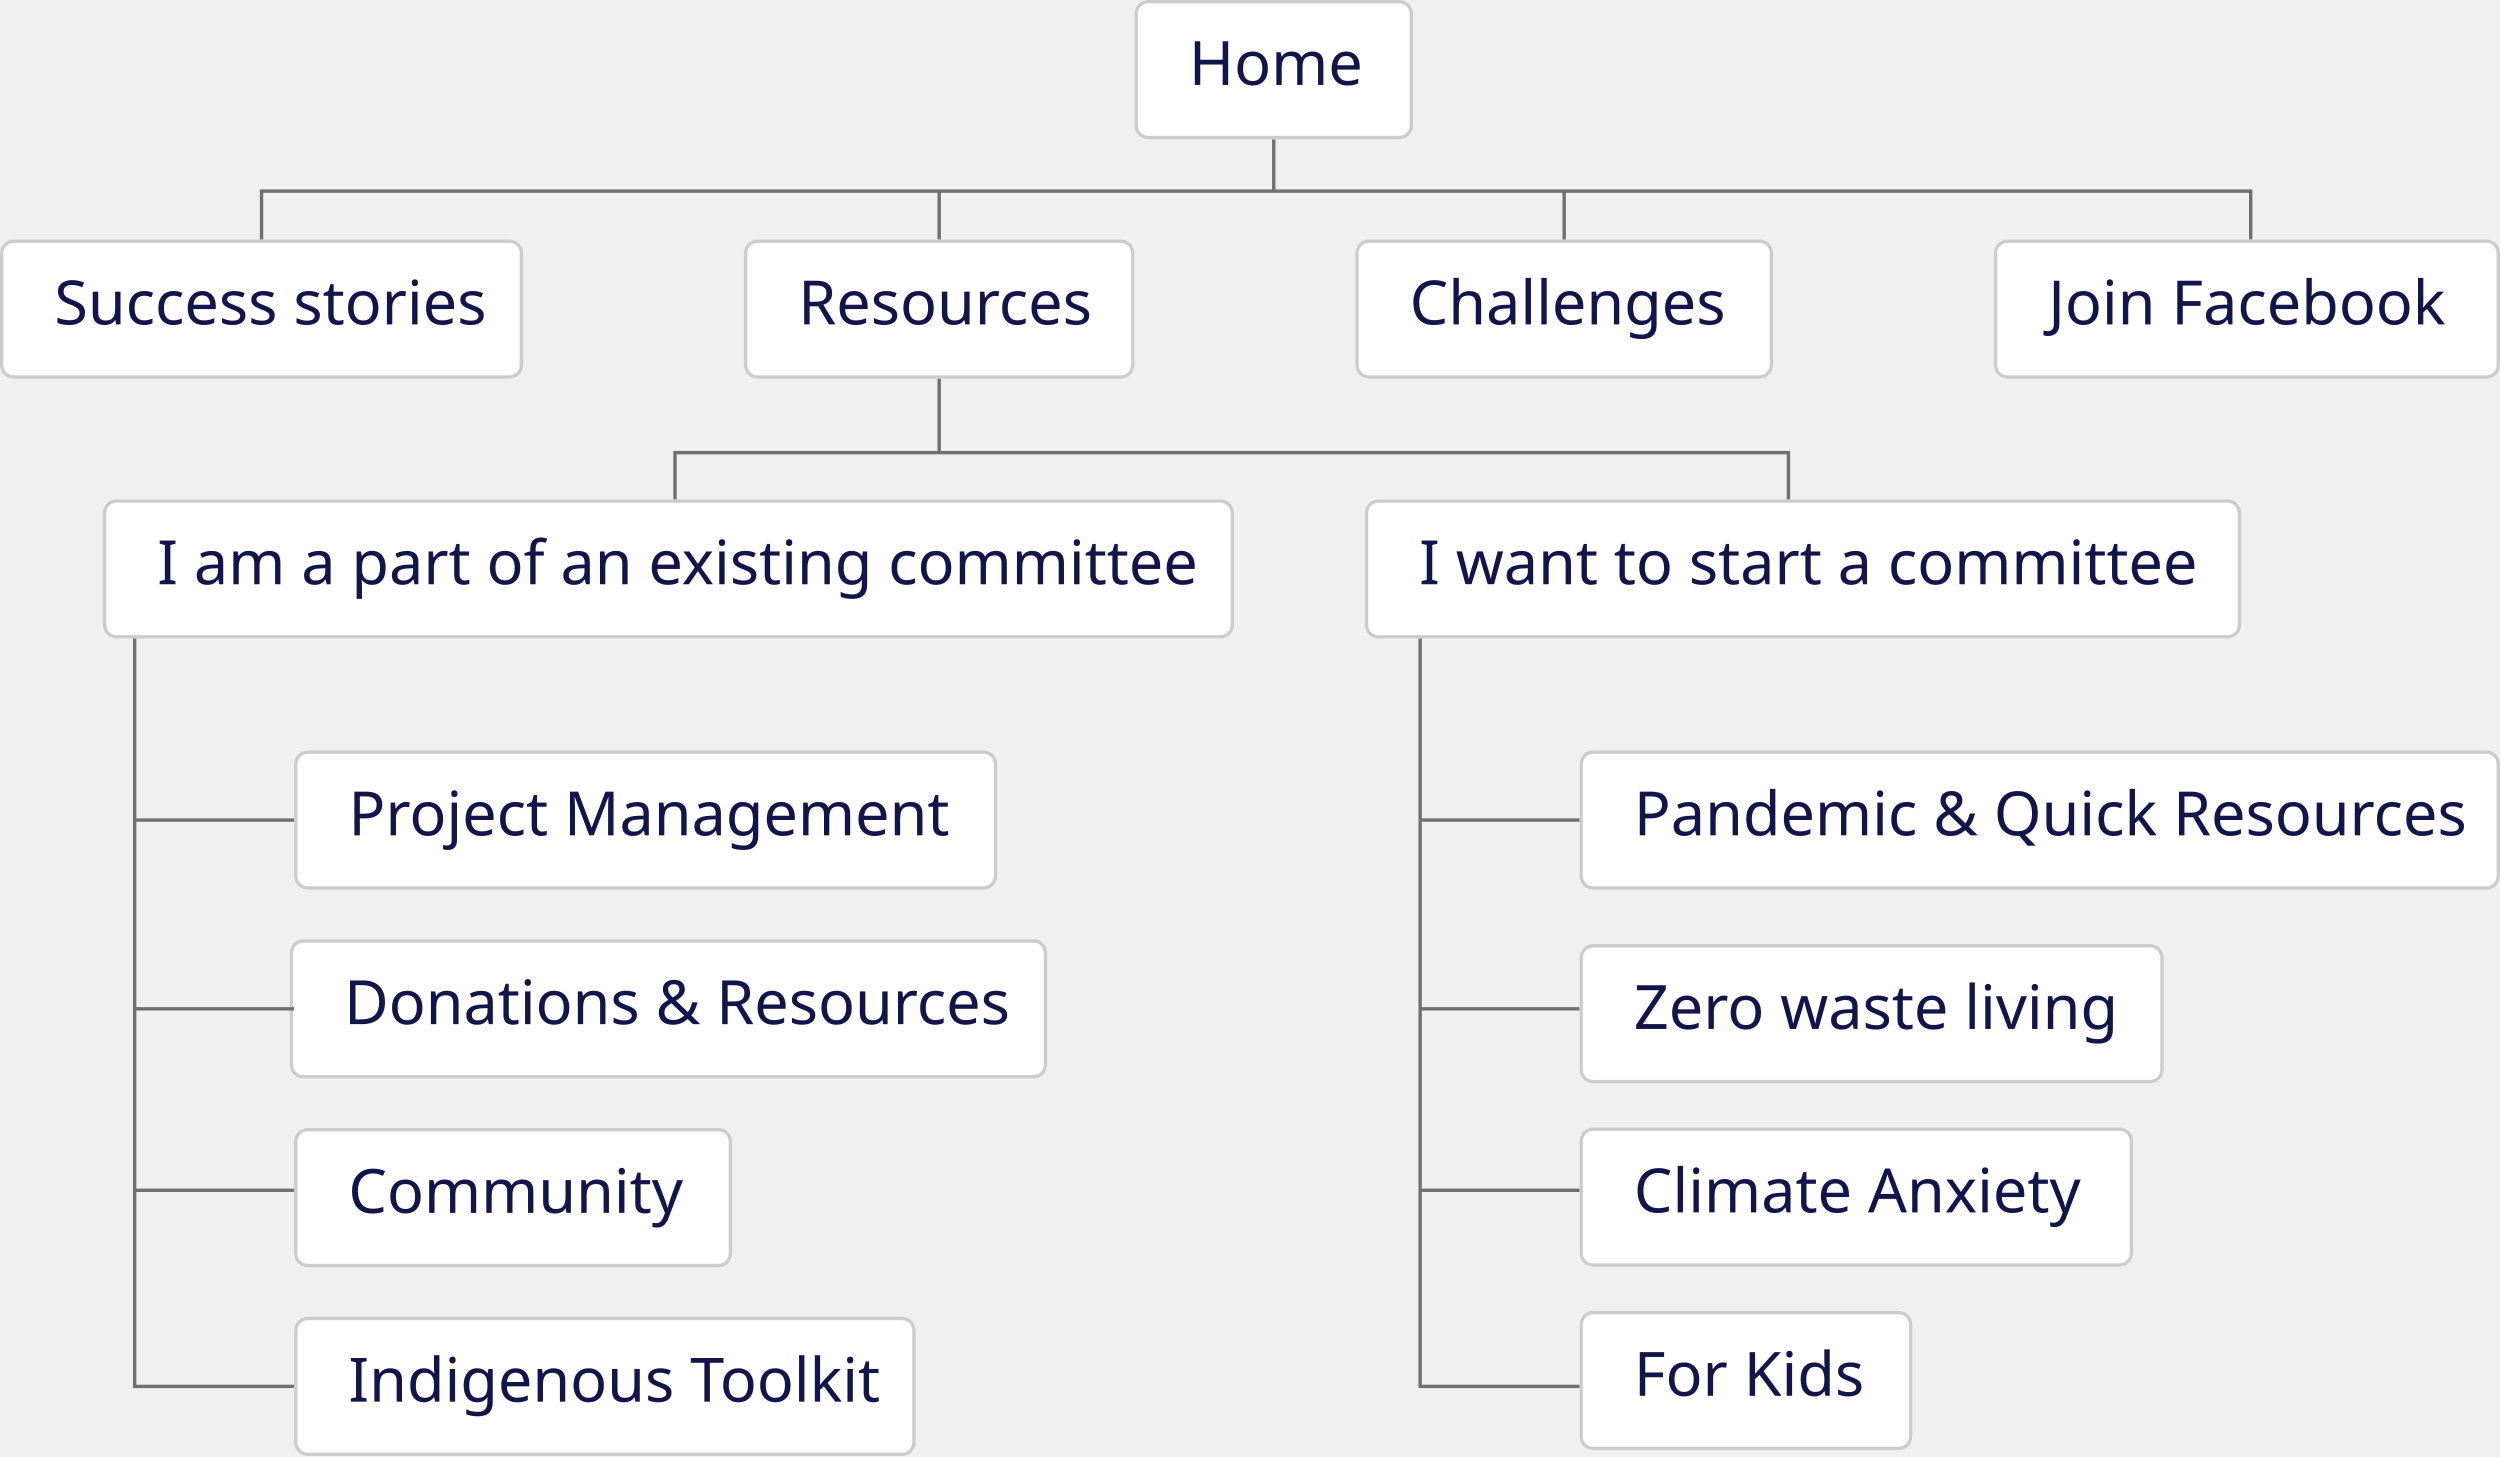
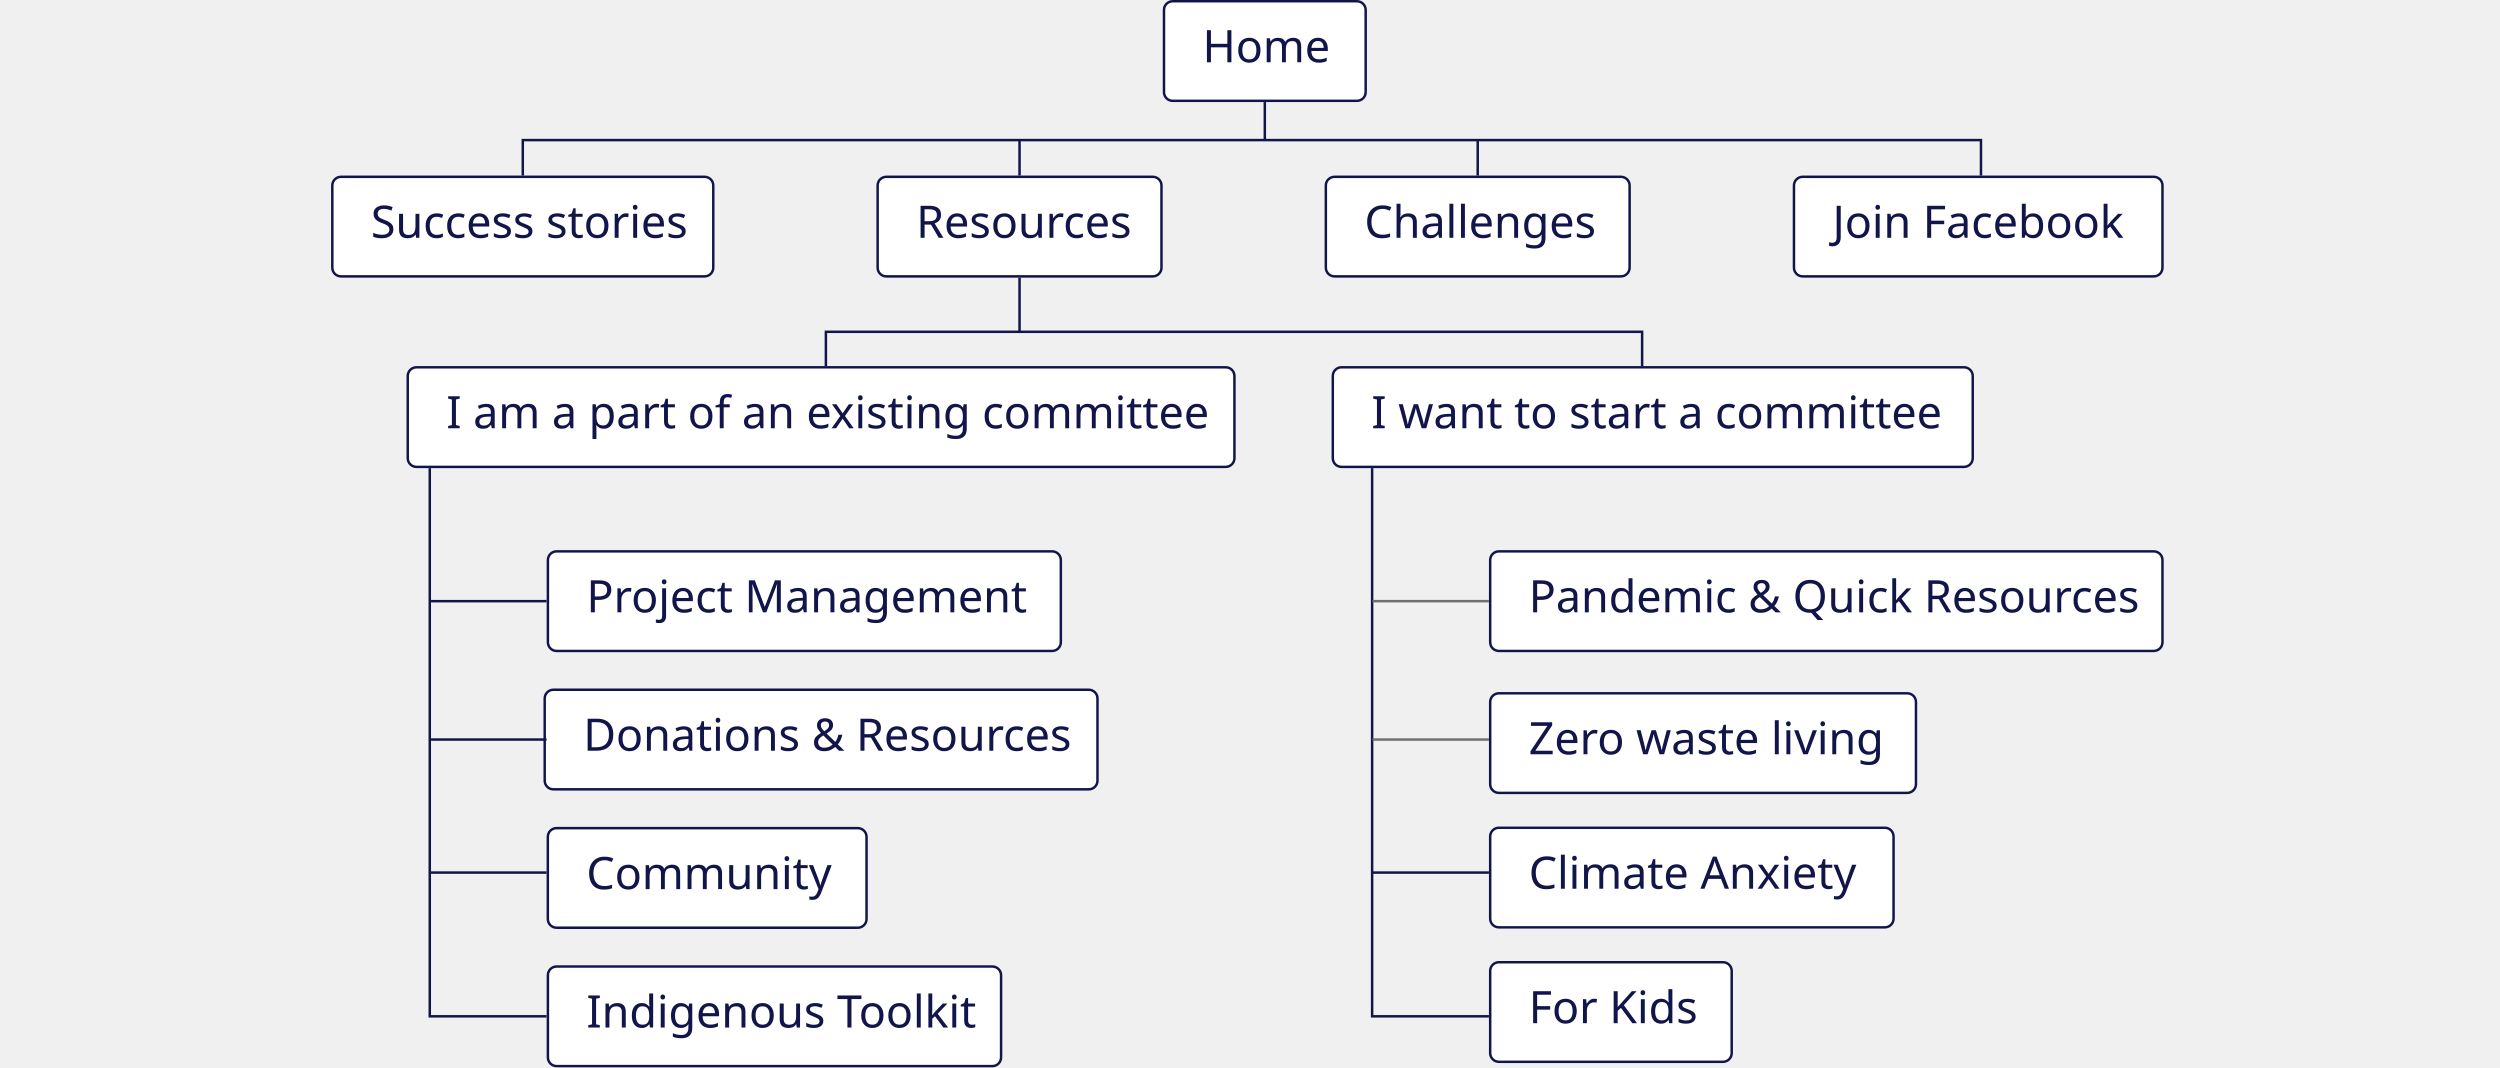
- <svg xmlns="http://www.w3.org/2000/svg" width="736" height="428.65" viewBox="0 0 736 428.65">
-   <g id="Group_10813" data-name="Group 10813" transform="translate(-6091.204 -3514.786)">
+ <svg xmlns="http://www.w3.org/2000/svg" viewBox="0 0 1004 428.65">
+   <g id="Group_10794" data-name="Group 10794" transform="translate(-5958.25 -3514.786)">
    <g id="White_Button" data-name="White Button" transform="translate(6095.204 3587.286)">
-       <g id="Rectangle_270" data-name="Rectangle 270" transform="translate(-4 -2)" fill="#fff" stroke="#ccc" stroke-width="1">
+       <g id="Rectangle_270" data-name="Rectangle 270" transform="translate(-4 -2)" fill="#fff" stroke="#11154a" stroke-width="1">
        <rect width="154" height="41" rx="4" stroke="none" />
        <rect x="0.5" y="0.5" width="153" height="40" rx="3.5" fill="none" />
      </g>
      <text id="Success_stories" data-name="Success stories" transform="translate(12 23)" fill="#11154a" font-size="18" font-family="NanumGothic">
        <tspan x="0" y="0">Success stories</tspan>
      </text>
    </g>
    <g id="White_Button-2" data-name="White Button" transform="translate(6314.204 3587.286)">
-       <g id="Rectangle_270-2" data-name="Rectangle 270" transform="translate(-4 -2)" fill="#fff" stroke="#ccc" stroke-width="1">
+       <g id="Rectangle_270-2" data-name="Rectangle 270" transform="translate(-4 -2)" fill="#fff" stroke="#11154a" stroke-width="1">
        <rect width="115" height="41" rx="4" stroke="none" />
        <rect x="0.5" y="0.5" width="114" height="40" rx="3.5" fill="none" />
      </g>
      <text id="Resources" transform="translate(12 23)" fill="#11154a" font-size="18" font-family="NanumGothic">
        <tspan x="0" y="0">Resources</tspan>
      </text>
    </g>
    <g id="White_Button-3" data-name="White Button" transform="translate(6248.5 3653.786)">
-       <g id="Rectangle_270-3" data-name="Rectangle 270" transform="translate(-127 8)" fill="#fff" stroke="#ccc" stroke-width="1">
+       <g id="Rectangle_270-3" data-name="Rectangle 270" transform="translate(-127 8)" fill="#fff" stroke="#11154a" stroke-width="1">
        <rect width="333" height="41" rx="4" stroke="none" />
        <rect x="0.5" y="0.5" width="332" height="40" rx="3.5" fill="none" />
      </g>
      <text id="I_am_a_part_of_an_existing_committee" data-name="I am a part of an existing committee" transform="translate(-111 33)" fill="#11154a" font-size="18" font-family="NanumGothic">
        <tspan x="0" y="0">I am a part of an existing committee</tspan>
      </text>
    </g>
    <g id="White_Button-4" data-name="White Button" transform="translate(6304.782 3727.711)">
-       <g id="Rectangle_270-4" data-name="Rectangle 270" transform="translate(-127 8)" fill="#fff" stroke="#ccc" stroke-width="1">
+       <g id="Rectangle_270-4" data-name="Rectangle 270" transform="translate(-127 8)" fill="#fff" stroke="#11154a" stroke-width="1">
        <rect width="207" height="41" rx="4" stroke="none" />
        <rect x="0.5" y="0.5" width="206" height="40" rx="3.5" fill="none" />
      </g>
      <text id="Project_Management" data-name="Project Management" transform="translate(-111 33)" fill="#11154a" font-size="18" font-family="NanumGothic">
        <tspan x="0" y="0">Project Management</tspan>
      </text>
    </g>
    <g id="White_Button-5" data-name="White Button" transform="translate(6683.204 3727.711)">
-       <g id="Rectangle_270-5" data-name="Rectangle 270" transform="translate(-127 8)" fill="#fff" stroke="#ccc" stroke-width="1">
+       <g id="Rectangle_270-5" data-name="Rectangle 270" transform="translate(-127 8)" fill="#fff" stroke="#11154a" stroke-width="1">
        <rect width="271" height="41" rx="4" stroke="none" />
        <rect x="0.5" y="0.5" width="270" height="40" rx="3.5" fill="none" />
      </g>
      <text id="Pandemic_Quick_Resources" data-name="Pandemic &amp; Quick Resources" transform="translate(-111 33)" fill="#11154a" font-size="18" font-family="NanumGothic">
        <tspan x="0" y="0">Pandemic &amp; Quick Resources</tspan>
      </text>
    </g>
    <g id="White_Button-6" data-name="White Button" transform="translate(6683.204 3784.711)">
-       <g id="Rectangle_270-6" data-name="Rectangle 270" transform="translate(-127 8)" fill="#fff" stroke="#ccc" stroke-width="1">
+       <g id="Rectangle_270-6" data-name="Rectangle 270" transform="translate(-127 8)" fill="#fff" stroke="#11154a" stroke-width="1">
        <rect width="172" height="41" rx="4" stroke="none" />
        <rect x="0.5" y="0.5" width="171" height="40" rx="3.5" fill="none" />
      </g>
      <text id="Zero_waste_living" data-name="Zero waste living" transform="translate(-111 33)" fill="#11154a" font-size="18" font-family="NanumGothic">
        <tspan x="0" y="0">Zero waste living</tspan>
      </text>
    </g>
    <g id="White_Button-7" data-name="White Button" transform="translate(6304.754 3838.861)">
-       <g id="Rectangle_270-7" data-name="Rectangle 270" transform="translate(-127 8)" fill="#fff" stroke="#ccc" stroke-width="1">
+       <g id="Rectangle_270-7" data-name="Rectangle 270" transform="translate(-127 8)" fill="#fff" stroke="#11154a" stroke-width="1">
        <rect width="129" height="41" rx="4" stroke="none" />
        <rect x="0.5" y="0.5" width="128" height="40" rx="3.5" fill="none" />
      </g>
      <text id="Community" transform="translate(-111 33)" fill="#11154a" font-size="18" font-family="NanumGothic">
        <tspan x="0" y="0">Community</tspan>
      </text>
    </g>
    <g id="White_Button-8" data-name="White Button" transform="translate(6303.5 3783.286)">
-       <g id="Rectangle_270-8" data-name="Rectangle 270" transform="translate(-127 8)" fill="#fff" stroke="#ccc" stroke-width="1">
+       <g id="Rectangle_270-8" data-name="Rectangle 270" transform="translate(-127 8)" fill="#fff" stroke="#11154a" stroke-width="1">
        <rect width="223" height="41" rx="4" stroke="none" />
        <rect x="0.5" y="0.5" width="222" height="40" rx="3.5" fill="none" />
      </g>
      <text id="Donations_Resources" data-name="Donations &amp; Resources" transform="translate(-111 33)" fill="#11154a" font-size="18" font-family="NanumGothic">
        <tspan x="0" y="0">Donations &amp; Resources</tspan>
      </text>
    </g>
    <g id="White_Button-9" data-name="White Button" transform="translate(6683.204 3838.711)">
-       <g id="Rectangle_270-9" data-name="Rectangle 270" transform="translate(-127 8)" fill="#fff" stroke="#ccc" stroke-width="1">
+       <g id="Rectangle_270-9" data-name="Rectangle 270" transform="translate(-127 8)" fill="#fff" stroke="#11154a" stroke-width="1">
        <rect width="163" height="41" rx="4" stroke="none" />
        <rect x="0.5" y="0.5" width="162" height="40" rx="3.5" fill="none" />
      </g>
      <text id="Climate_Anxiety" data-name="Climate Anxiety" transform="translate(-111 33)" fill="#11154a" font-size="18" font-family="NanumGothic">
        <tspan x="0" y="0">Climate Anxiety</tspan>
      </text>
    </g>
    <g id="White_Button-10" data-name="White Button" transform="translate(6304.782 3894.437)">
-       <g id="Rectangle_270-10" data-name="Rectangle 270" transform="translate(-127 8)" fill="#fff" stroke="#ccc" stroke-width="1">
+       <g id="Rectangle_270-10" data-name="Rectangle 270" transform="translate(-127 8)" fill="#fff" stroke="#11154a" stroke-width="1">
        <rect width="183" height="41" rx="4" stroke="none" />
        <rect x="0.5" y="0.5" width="182" height="40" rx="3.5" fill="none" />
      </g>
      <text id="Indigenous_Toolkit" data-name="Indigenous Toolkit" transform="translate(-111 33)" fill="#11154a" font-size="18" font-family="NanumGothic">
        <tspan x="0" y="0">Indigenous Toolkit</tspan>
      </text>
    </g>
    <g id="White_Button-11" data-name="White Button" transform="translate(6683.204 3892.711)">
-       <g id="Rectangle_270-11" data-name="Rectangle 270" transform="translate(-127 8)" fill="#fff" stroke="#ccc" stroke-width="1">
+       <g id="Rectangle_270-11" data-name="Rectangle 270" transform="translate(-127 8)" fill="#fff" stroke="#11154a" stroke-width="1">
        <rect width="98" height="41" rx="4" stroke="none" />
        <rect x="0.5" y="0.5" width="97" height="40" rx="3.5" fill="none" />
      </g>
      <text id="For_Kids" data-name="For Kids" transform="translate(-111 33)" fill="#11154a" font-size="18" font-family="NanumGothic">
        <tspan x="0" y="0">For Kids</tspan>
      </text>
    </g>
    <g id="White_Button-12" data-name="White Button" transform="translate(6620 3653.786)">
-       <g id="Rectangle_270-12" data-name="Rectangle 270" transform="translate(-127 8)" fill="#fff" stroke="#ccc" stroke-width="1">
+       <g id="Rectangle_270-12" data-name="Rectangle 270" transform="translate(-127 8)" fill="#fff" stroke="#11154a" stroke-width="1">
        <rect width="258" height="41" rx="4" stroke="none" />
        <rect x="0.5" y="0.5" width="257" height="40" rx="3.5" fill="none" />
      </g>
      <text id="I_want_to_start_a_committee" data-name="I want to start a committee" transform="translate(-111 33)" fill="#11154a" font-size="18" font-family="NanumGothic">
        <tspan x="0" y="0">I want to start a committee</tspan>
      </text>
    </g>
    <g id="White_Button-13" data-name="White Button" transform="translate(6494.204 3587.286)">
-       <g id="Rectangle_270-13" data-name="Rectangle 270" transform="translate(-4 -2)" fill="#fff" stroke="#ccc" stroke-width="1">
+       <g id="Rectangle_270-13" data-name="Rectangle 270" transform="translate(-4 -2)" fill="#fff" stroke="#11154a" stroke-width="1">
        <rect width="123" height="41" rx="4" stroke="none" />
        <rect x="0.5" y="0.5" width="122" height="40" rx="3.5" fill="none" />
      </g>
      <text id="Challenges" transform="translate(12 23)" fill="#11154a" font-size="18" font-family="NanumGothic">
        <tspan x="0" y="0">Challenges</tspan>
      </text>
    </g>
    <g id="White_Button-14" data-name="White Button" transform="translate(6682.204 3587.286)">
-       <g id="Rectangle_270-14" data-name="Rectangle 270" transform="translate(-4 -2)" fill="#fff" stroke="#ccc" stroke-width="1">
+       <g id="Rectangle_270-14" data-name="Rectangle 270" transform="translate(-4 -2)" fill="#fff" stroke="#11154a" stroke-width="1">
        <rect width="149" height="41" rx="4" stroke="none" />
        <rect x="0.5" y="0.5" width="148" height="40" rx="3.5" fill="none" />
      </g>
      <text id="Join_Facebook" data-name="Join Facebook" transform="translate(12 23)" fill="#11154a" font-size="18" font-family="NanumGothic">
        <tspan x="0" y="0">Join Facebook</tspan>
      </text>
    </g>
-     <path id="Path_11005" data-name="Path 11005" d="M6130.846,3702.787v220.15h46.908" fill="none" stroke="#707070" stroke-width="1" />
-     <path id="Path_11012" data-name="Path 11012" d="M6130.846,3702.787v220.15h46.908" transform="translate(378.45)" fill="none" stroke="#707070" stroke-width="1" />
-     <path id="Path_11006" data-name="Path 11006" d="M6177.754,3772.211H6131" transform="translate(0 -16)" fill="none" stroke="#707070" stroke-width="1" />
+     <path id="Path_11005" data-name="Path 11005" d="M6130.846,3702.787v220.15h46.908" fill="none" stroke="#11154a" stroke-width="1" />
+     <path id="Path_11012" data-name="Path 11012" d="M6130.846,3702.787v220.15h46.908" transform="translate(378.45)" fill="none" stroke="#11154a" stroke-width="1" />
+     <path id="Path_11006" data-name="Path 11006" d="M6177.754,3772.211H6131" transform="translate(0 -16)" fill="none" stroke="#11154a" stroke-width="1" />
    <path id="Path_11013" data-name="Path 11013" d="M6177.754,3772.211H6131" transform="translate(378.45 -16)" fill="none" stroke="#707070" stroke-width="1" />
-     <path id="Path_11007" data-name="Path 11007" d="M6177.754,3827.786H6131" transform="translate(0 -16)" fill="none" stroke="#707070" stroke-width="1" />
+     <path id="Path_11007" data-name="Path 11007" d="M6177.754,3827.786H6131" transform="translate(0 -16)" fill="none" stroke="#11154a" stroke-width="1" />
    <path id="Path_11014" data-name="Path 11014" d="M6177.754,3827.786H6131" transform="translate(378.45 -16)" fill="none" stroke="#707070" stroke-width="1" />
-     <path id="Path_11011" data-name="Path 11011" d="M6177.754,3827.786H6131" transform="translate(0 37.425)" fill="none" stroke="#707070" stroke-width="1" />
-     <path id="Path_11015" data-name="Path 11015" d="M6177.754,3827.786H6131" transform="translate(378.45 37.425)" fill="none" stroke="#707070" stroke-width="1" />
-     <path id="Path_11016" data-name="Path 11016" d="M6289.928,3661.786v-13.747h327.794v13.747" fill="none" stroke="#707070" stroke-width="1" />
-     <path id="Path_11017" data-name="Path 11017" d="M6367.7,3624.346v21.923" transform="translate(0 1.94)" fill="none" stroke="#707070" stroke-width="1" />
-     <path id="Path_11018" data-name="Path 11018" d="M6168.2,3585.286v-14.24h585.61v14.24" fill="none" stroke="#707070" stroke-width="1" />
-     <path id="Path_11019" data-name="Path 11019" d="M6367.7,3585.286V3571.1" fill="none" stroke="#707070" stroke-width="1" />
-     <path id="Path_11020" data-name="Path 11020" d="M6367.7,3585.286V3571.1" transform="translate(184)" fill="none" stroke="#707070" stroke-width="1" />
-     <path id="Path_11021" data-name="Path 11021" d="M6367.7,3597.364V3571.1" transform="translate(98.5 -26.318)" fill="none" stroke="#707070" stroke-width="1" />
+     <path id="Path_11011" data-name="Path 11011" d="M6177.754,3827.786H6131" transform="translate(0 37.425)" fill="none" stroke="#11154a" stroke-width="1" />
+     <path id="Path_11015" data-name="Path 11015" d="M6177.754,3827.786H6131" transform="translate(378.45 37.425)" fill="none" stroke="#11154a" stroke-width="1" />
+     <path id="Path_11016" data-name="Path 11016" d="M6289.928,3661.786v-13.747h327.794v13.747" fill="none" stroke="#11154a" stroke-width="1" />
+     <path id="Path_11017" data-name="Path 11017" d="M6367.7,3624.346v21.923" transform="translate(0 1.94)" fill="none" stroke="#11154a" stroke-width="1" />
+     <path id="Path_11018" data-name="Path 11018" d="M6168.2,3585.286v-14.24h585.61v14.24" fill="none" stroke="#11154a" stroke-width="1" />
+     <path id="Path_11019" data-name="Path 11019" d="M6367.7,3585.286V3571.1" fill="none" stroke="#11154a" stroke-width="1" />
+     <path id="Path_11020" data-name="Path 11020" d="M6367.7,3585.286V3571.1" transform="translate(184)" fill="none" stroke="#11154a" stroke-width="1" />
+     <path id="Path_11021" data-name="Path 11021" d="M6367.7,3597.364V3571.1" transform="translate(98.5 -26.318)" fill="none" stroke="#11154a" stroke-width="1" />
    <g id="White_Button-15" data-name="White Button" transform="translate(6429.204 3516.786)">
-       <g id="Rectangle_270-15" data-name="Rectangle 270" transform="translate(-4 -2)" fill="#fff" stroke="#ccc" stroke-width="1">
+       <g id="Rectangle_270-15" data-name="Rectangle 270" transform="translate(-4 -2)" fill="#fff" stroke="#11154a" stroke-width="1">
        <rect width="82" height="41" rx="4" stroke="none" />
        <rect x="0.5" y="0.5" width="81" height="40" rx="3.5" fill="none" />
      </g>
      <text id="Home" transform="translate(12 23)" fill="#11154a" font-size="18" font-family="NanumGothic">
        <tspan x="0" y="0">Home</tspan>
      </text>
    </g>
+     <rect id="Rectangle_2236" data-name="Rectangle 2236" width="1004" height="427.226" transform="translate(5958.25 3516.211)" fill="none" />
  </g>
</svg>
